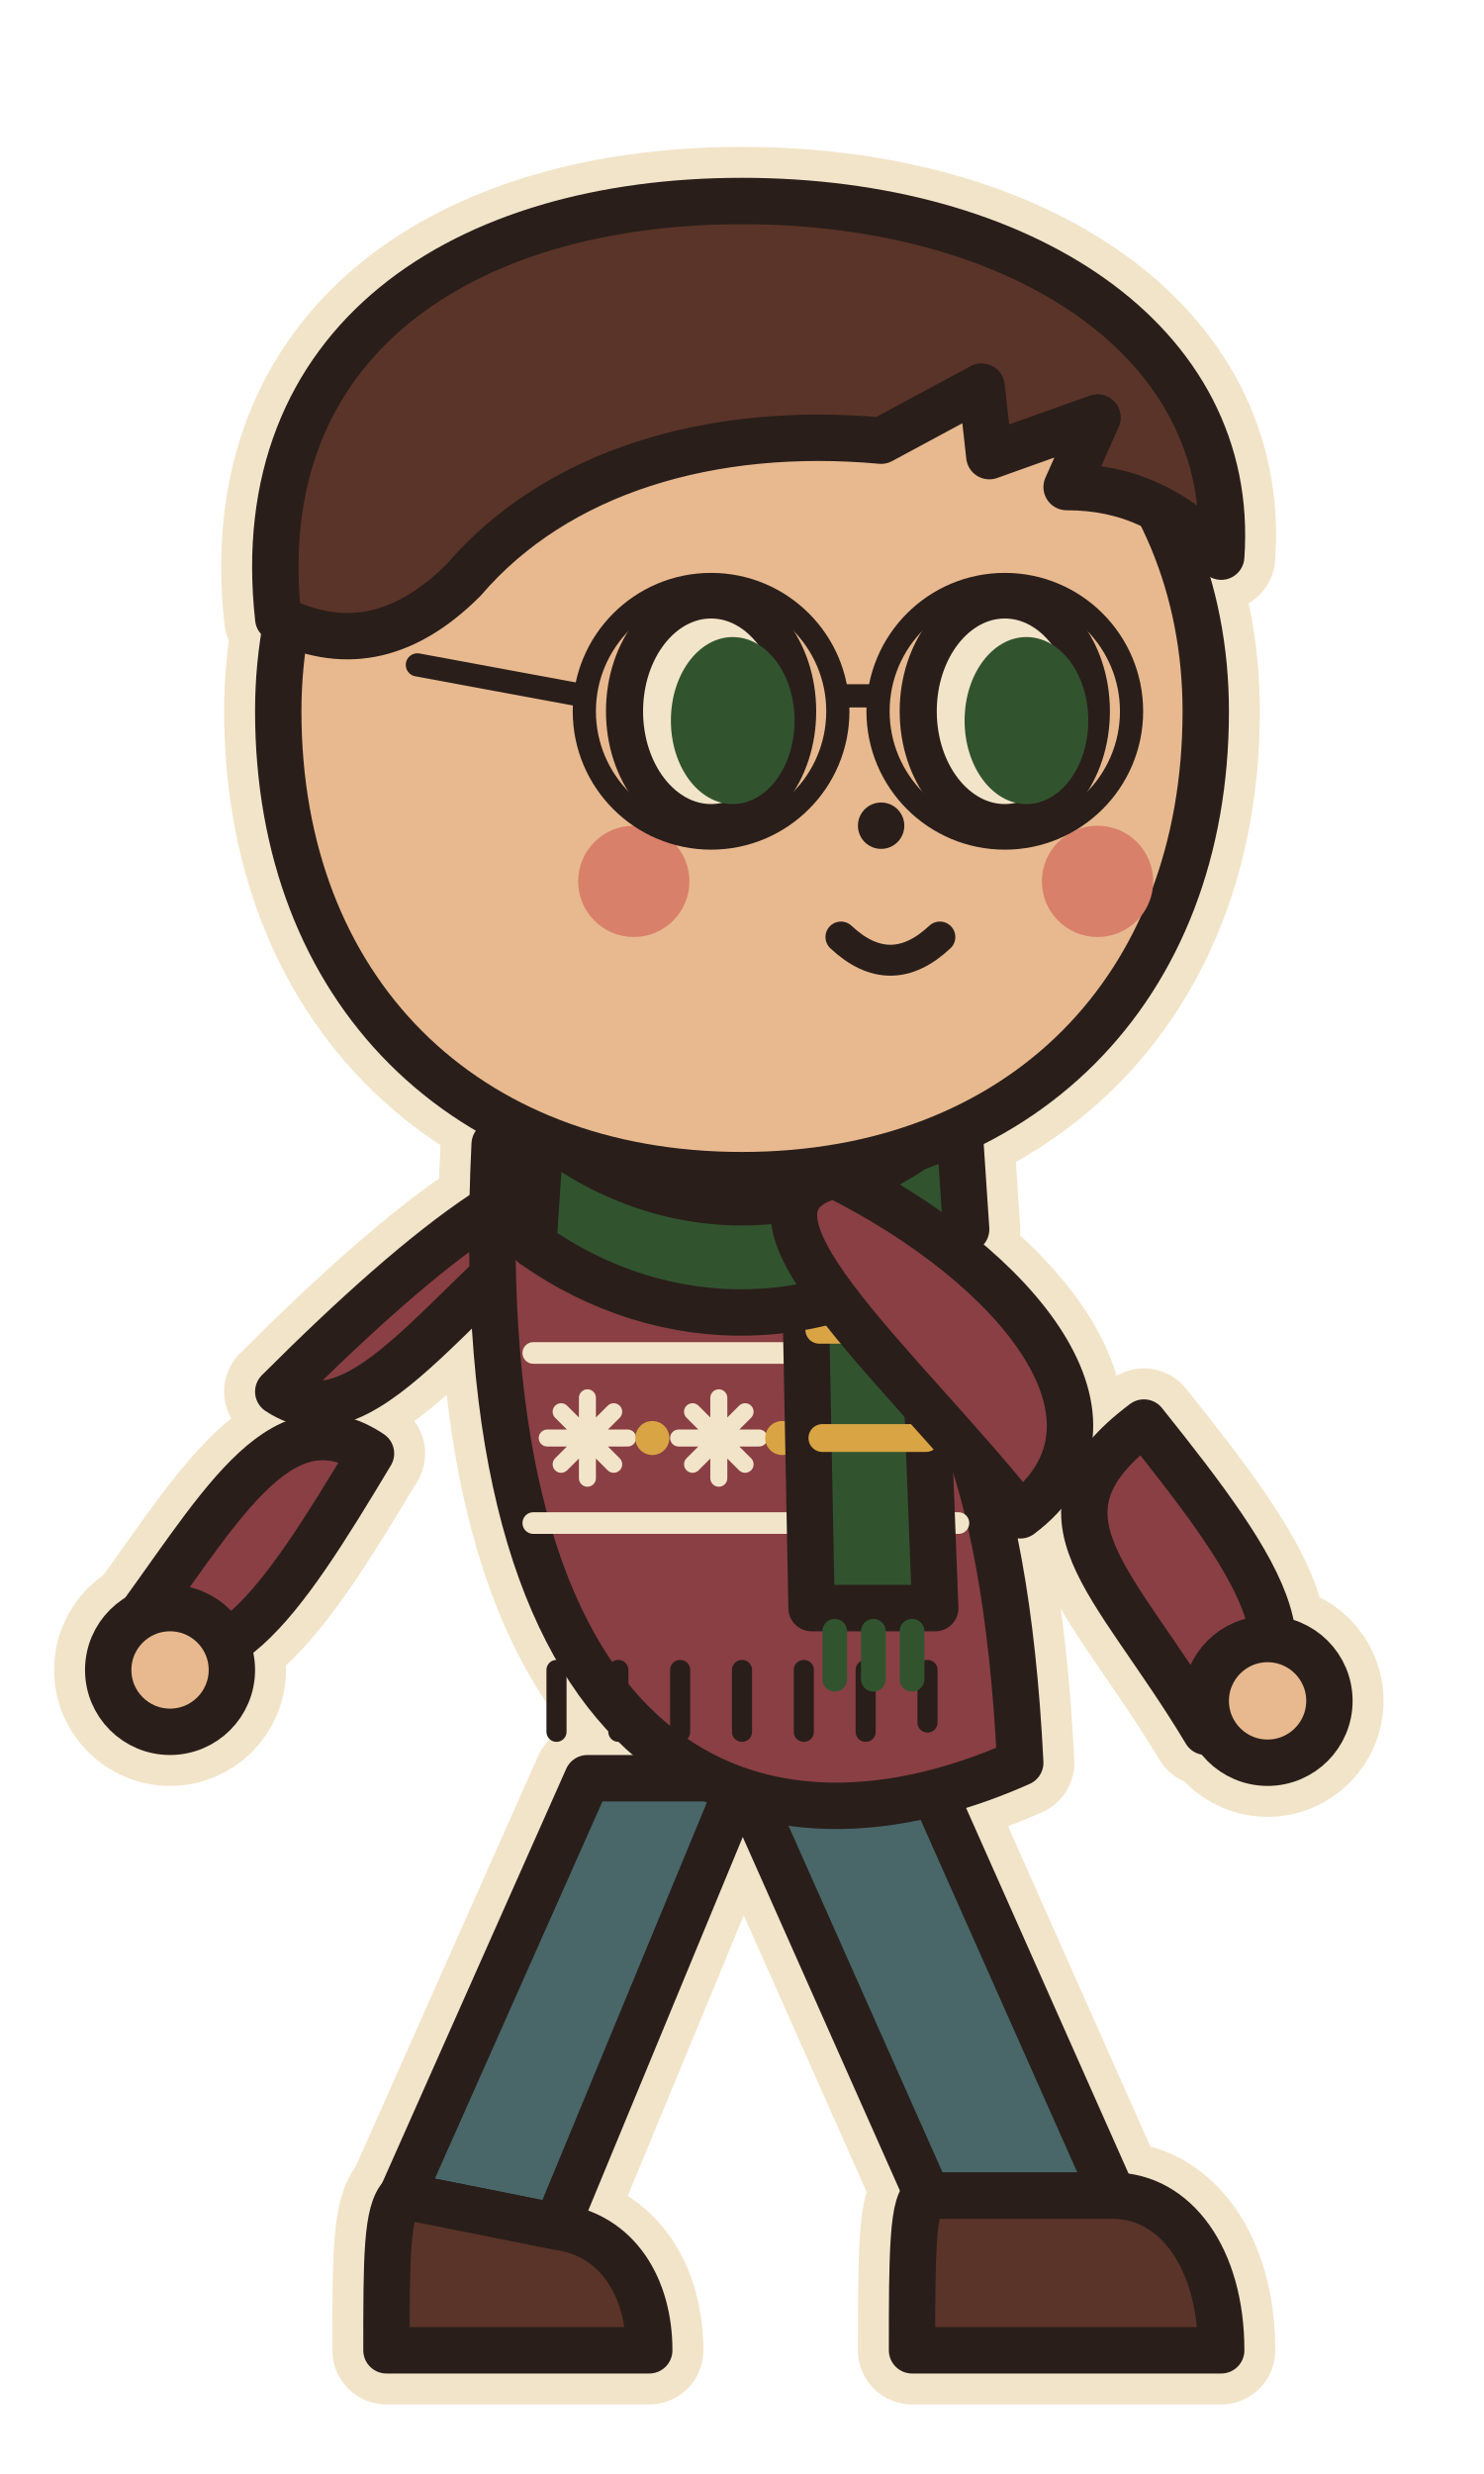
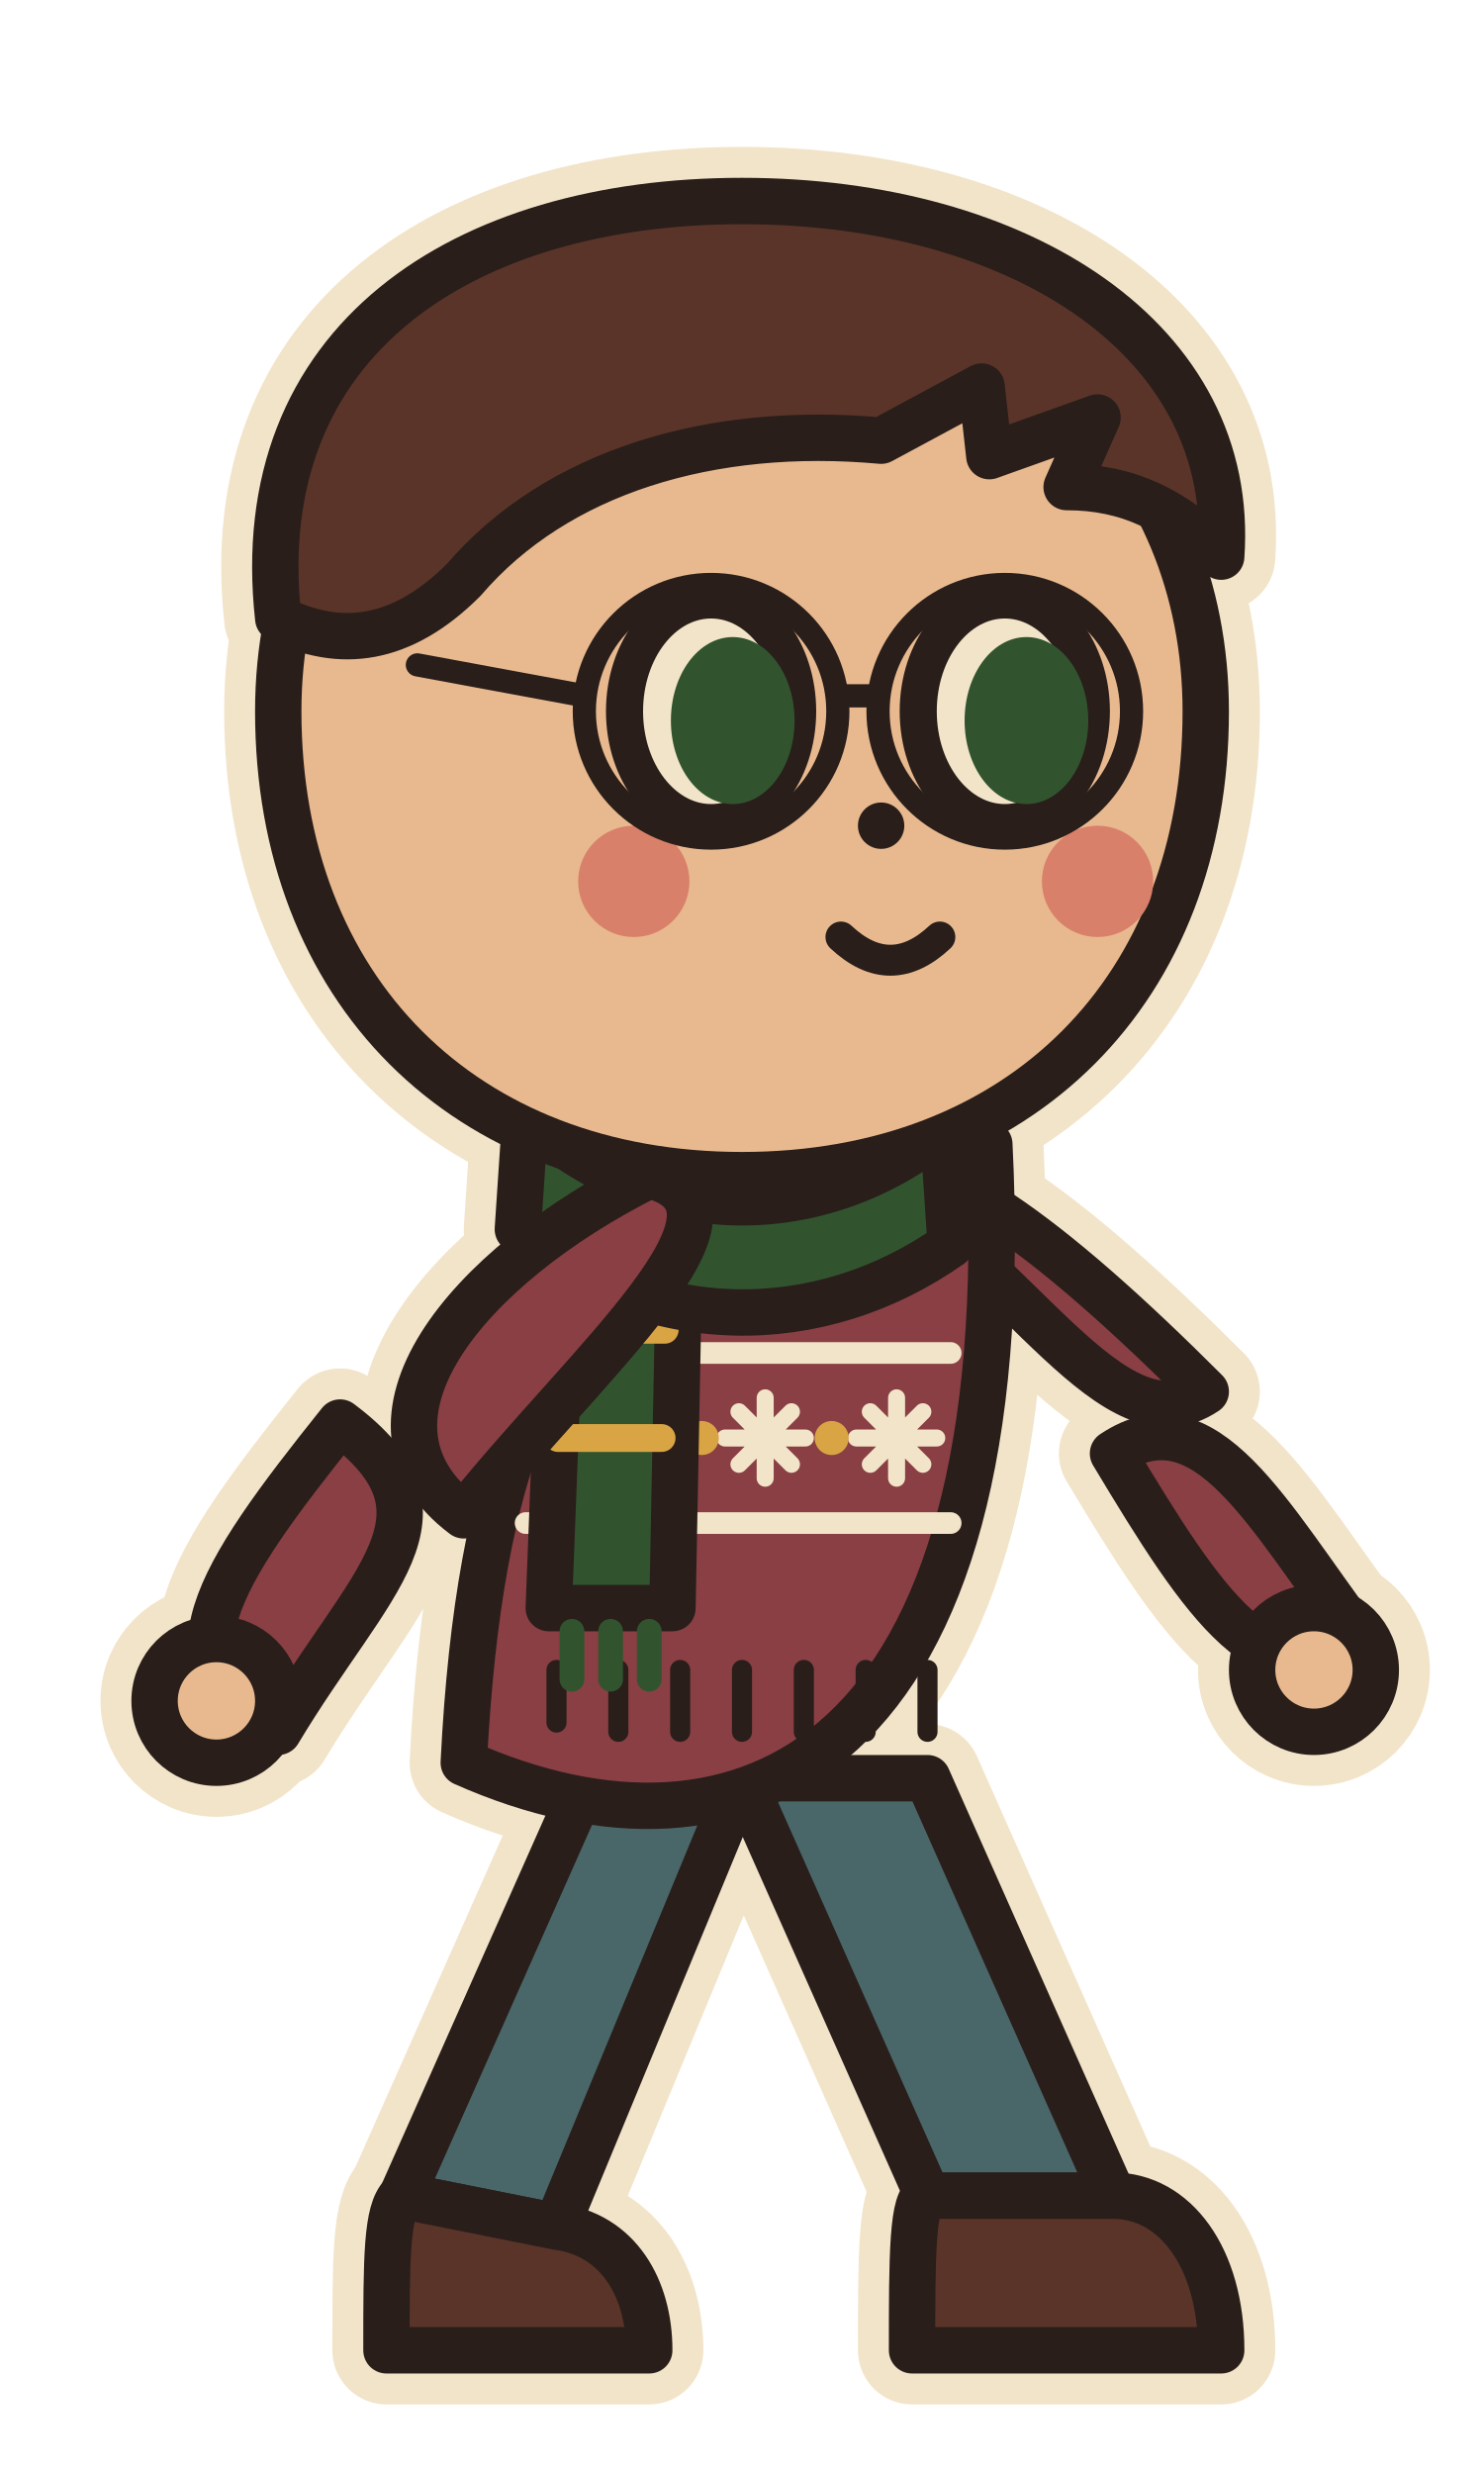
<svg xmlns="http://www.w3.org/2000/svg" viewBox="0 0 96 160" width="96" height="160">
  <g fill="#f2e4c9" stroke="#f2e4c9" stroke-width="7" stroke-linejoin="round" stroke-linecap="round">
-     <path d="M 40,76 C 30,82 24,94 18,90 C 28,80 36,74 40,76 Z" fill="#f2e4c9" />
-     <path d="M 24,94 C 18,104 14,110 8,106 C 14,98 18,90 24,94 Z" fill="#f2e4c9" />
-     <circle cx="11" cy="108" r="4" fill="#f2e4c9" />
+     <path d="M 40,76 C 30,82 24,94 18,90 C 28,80 36,74 40,76 Z" fill="#f2e4c9" transform="translate(96 0) scale(-1 1)" />
+     <path d="M 24,94 C 18,104 14,110 8,106 C 14,98 18,90 24,94 Z" fill="#f2e4c9" transform="translate(96 0) scale(-1 1)" />
+     <circle cx="11" cy="108" r="4" fill="#f2e4c9" transform="translate(96 0) scale(-1 1)" />
    <path d="M 38,115 L 26,142 L 36,144 L 48,115 Z" fill="#f2e4c9" />
    <path d="M 26,142 L 36,144 C 40,144.5 42,148 42,152 L 25,152 C 25,146 25,143 26,142 Z" fill="#f2e4c9" />
    <path d="M 48,115 L 60,142 L 72,142 L 60,115 Z" fill="#f2e4c9" />
    <path d="M 60,142 L 72,142 C 76,142 79,146 79,152 L 59,152 C 59,146 59,142 60,142 Z" fill="#f2e4c9" />
-     <path d="M 32,74 C 48,82 64,74 66,114 C 48,122 30,114 32,74 Z" fill="#f2e4c9" />
-     <circle cx="42.2" cy="93" r="1.1" fill="#f2e4c9" />
-     <circle cx="50.6" cy="93" r="1.1" fill="#f2e4c9" />
-     <circle cx="61" cy="93" r="1.1" fill="#f2e4c9" />
-     <path d="M 52,78 L 59.5,78 L 60.5,104 L 52.5,104 Z" fill="#f2e4c9" />
-     <path d="M 35,73 C 43,79.5 54,79.5 62,72 L 62.5,79.5 C 54,86.5 43,86.5 34.5,80.5 Z" fill="#f2e4c9" />
-     <path d="M 54,76 C 66,82 74,92 66,98 C 58,88 46,78 54,76 Z" fill="#f2e4c9" />
-     <path d="M 74,92 C 82,102 86,108 78,112 C 72,102 66,98 74,92 Z" fill="#f2e4c9" />
-     <circle cx="82" cy="110" r="4" fill="#f2e4c9" />
+     <path d="M 32,74 C 48,82 64,74 66,114 C 48,122 30,114 32,74 Z" fill="#f2e4c9" transform="translate(96 0) scale(-1 1)" />
+     <circle cx="42.2" cy="93" r="1.1" fill="#f2e4c9" transform="translate(96 0) scale(-1 1)" />
+     <circle cx="50.6" cy="93" r="1.1" fill="#f2e4c9" transform="translate(96 0) scale(-1 1)" />
+     <circle cx="61" cy="93" r="1.1" fill="#f2e4c9" transform="translate(96 0) scale(-1 1)" />
+     <path d="M 52,78 L 59.5,78 L 60.5,104 L 52.5,104 Z" fill="#f2e4c9" transform="translate(96 0) scale(-1 1)" />
+     <path d="M 35,73 C 43,79.5 54,79.5 62,72 L 62.5,79.5 C 54,86.5 43,86.5 34.5,80.5 Z" fill="#f2e4c9" transform="translate(96 0) scale(-1 1)" />
+     <path d="M 54,76 C 66,82 74,92 66,98 C 58,88 46,78 54,76 Z" fill="#f2e4c9" transform="translate(96 0) scale(-1 1)" />
+     <path d="M 74,92 C 82,102 86,108 78,112 C 72,102 66,98 74,92 Z" fill="#f2e4c9" transform="translate(96 0) scale(-1 1)" />
+     <circle cx="82" cy="110" r="4" fill="#f2e4c9" transform="translate(96 0) scale(-1 1)" />
    <path d="M 48,18 C 66,18 78,30 78,46 C 78,64 66,76 48,76 C 30,76 18,64 18,46 C 18,30 30,18 48,18 Z" fill="#f2e4c9" />
    <path d="M 18,40 C 16,22 30,13 48,13 C 66,13 80,22 79,36 C 76,33 73,31.5 69,31.5 L 71,27 L 64,29.5 L 63.5,25 L 57,28.5 C 46,27.5 36,30.5 30,37.5 C 26,41.5 22,42 18,40 Z" fill="#f2e4c9" />
  </g>
  <g stroke="#291e1a" stroke-width="3" stroke-linejoin="round" stroke-linecap="round">
-     <path d="M 40,76 C 30,82 24,94 18,90 C 28,80 36,74 40,76 Z" fill="#893f43" />
-     <path d="M 24,94 C 18,104 14,110 8,106 C 14,98 18,90 24,94 Z" fill="#893f43" />
-     <circle cx="11" cy="108" r="4" fill="#e8b98f" />
+     <path d="M 40,76 C 30,82 24,94 18,90 C 28,80 36,74 40,76 Z" fill="#893f43" transform="translate(96 0) scale(-1 1)" />
+     <path d="M 24,94 C 18,104 14,110 8,106 C 14,98 18,90 24,94 Z" fill="#893f43" transform="translate(96 0) scale(-1 1)" />
+     <circle cx="11" cy="108" r="4" fill="#e8b98f" transform="translate(96 0) scale(-1 1)" />
    <path d="M 38,115 L 26,142 L 36,144 L 48,115 Z" fill="#496669" />
    <path d="M 26,142 L 36,144 C 40,144.5 42,148 42,152 L 25,152 C 25,146 25,143 26,142 Z" fill="#5a3428" />
    <path d="M 48,115 L 60,142 L 72,142 L 60,115 Z" fill="#496669" />
    <path d="M 60,142 L 72,142 C 76,142 79,146 79,152 L 59,152 C 59,146 59,142 60,142 Z" fill="#5a3428" />
-     <path d="M 32,74 C 48,82 64,74 66,114 C 48,122 30,114 32,74 Z" fill="#893f43" />
-     <path d="M 34.5,87.5 L 61.5,87.5" fill="none" stroke="#f2e4c9" stroke-width="1.4" />
-     <path d="M 34.5,98.5 L 62,98.5" fill="none" stroke="#f2e4c9" stroke-width="1.4" />
-     <path d="M 38,90.4 L 38,95.6 M 35.4,93 L 40.6,93 M 36.3,91.3 L 39.7,94.7 M 36.3,94.7 L 39.7,91.3" fill="none" stroke="#f2e4c9" stroke-width="1.1" />
-     <path d="M 46.5,90.4 L 46.5,95.6 M 43.9,93 L 49.1,93 M 44.8,91.3 L 48.2,94.7 M 44.8,94.7 L 48.2,91.3" fill="none" stroke="#f2e4c9" stroke-width="1.1" />
-     <circle cx="42.2" cy="93" r="1.1" fill="#d9a443" stroke="none" />
-     <circle cx="50.6" cy="93" r="1.1" fill="#d9a443" stroke="none" />
-     <circle cx="61" cy="93" r="1.1" fill="#d9a443" stroke="none" />
-     <path d="M 36,108 L 36,112" fill="none" stroke-width="1.3" />
-     <path d="M 40,108 L 40,112" fill="none" stroke-width="1.3" />
-     <path d="M 44,108 L 44,112" fill="none" stroke-width="1.3" />
-     <path d="M 48,108 L 48,112" fill="none" stroke-width="1.3" />
-     <path d="M 52,108 L 52,112" fill="none" stroke-width="1.3" />
-     <path d="M 56,108 L 56,112" fill="none" stroke-width="1.3" />
-     <path d="M 60,108 L 60,111.4" fill="none" stroke-width="1.3" />
-     <path d="M 52,78 L 59.5,78 L 60.5,104 L 52.5,104 Z" fill="#31542f" />
-     <path d="M 53,86 L 59.6,86 M 53.2,93 L 59.9,93" fill="none" stroke="#d9a443" stroke-width="1.8" />
-     <path d="M 54,105.5 L 54,108.6 M 56.5,105.5 L 56.5,108.6 M 59,105.5 L 59,108.6" fill="none" stroke="#31542f" stroke-width="1.6" />
-     <path d="M 35,73 C 43,79.5 54,79.5 62,72 L 62.5,79.5 C 54,86.5 43,86.5 34.5,80.5 Z" fill="#31542f" />
-     <path d="M 54,76 C 66,82 74,92 66,98 C 58,88 46,78 54,76 Z" fill="#893f43" />
-     <path d="M 74,92 C 82,102 86,108 78,112 C 72,102 66,98 74,92 Z" fill="#893f43" />
-     <circle cx="82" cy="110" r="4" fill="#e8b98f" />
+     <path d="M 32,74 C 48,82 64,74 66,114 C 48,122 30,114 32,74 Z" fill="#893f43" transform="translate(96 0) scale(-1 1)" />
+     <path d="M 34.5,87.5 L 61.5,87.5" fill="none" stroke="#f2e4c9" stroke-width="1.4" transform="translate(96 0) scale(-1 1)" />
+     <path d="M 34.5,98.5 L 62,98.5" fill="none" stroke="#f2e4c9" stroke-width="1.4" transform="translate(96 0) scale(-1 1)" />
+     <path d="M 38,90.4 L 38,95.6 M 35.4,93 L 40.6,93 M 36.3,91.3 L 39.7,94.7 M 36.3,94.7 L 39.7,91.3" fill="none" stroke="#f2e4c9" stroke-width="1.1" transform="translate(96 0) scale(-1 1)" />
+     <path d="M 46.5,90.4 L 46.5,95.6 M 43.9,93 L 49.1,93 M 44.8,91.3 L 48.2,94.7 M 44.8,94.7 L 48.2,91.3" fill="none" stroke="#f2e4c9" stroke-width="1.1" transform="translate(96 0) scale(-1 1)" />
+     <circle cx="42.2" cy="93" r="1.1" fill="#d9a443" stroke="none" transform="translate(96 0) scale(-1 1)" />
+     <circle cx="50.6" cy="93" r="1.1" fill="#d9a443" stroke="none" transform="translate(96 0) scale(-1 1)" />
+     <circle cx="61" cy="93" r="1.1" fill="#d9a443" stroke="none" transform="translate(96 0) scale(-1 1)" />
+     <path d="M 36,108 L 36,112" fill="none" stroke-width="1.3" transform="translate(96 0) scale(-1 1)" />
+     <path d="M 40,108 L 40,112" fill="none" stroke-width="1.3" transform="translate(96 0) scale(-1 1)" />
+     <path d="M 44,108 L 44,112" fill="none" stroke-width="1.3" transform="translate(96 0) scale(-1 1)" />
+     <path d="M 48,108 L 48,112" fill="none" stroke-width="1.3" transform="translate(96 0) scale(-1 1)" />
+     <path d="M 52,108 L 52,112" fill="none" stroke-width="1.3" transform="translate(96 0) scale(-1 1)" />
+     <path d="M 56,108 L 56,112" fill="none" stroke-width="1.3" transform="translate(96 0) scale(-1 1)" />
+     <path d="M 60,108 L 60,111.4" fill="none" stroke-width="1.3" transform="translate(96 0) scale(-1 1)" />
+     <path d="M 52,78 L 59.5,78 L 60.5,104 L 52.5,104 Z" fill="#31542f" transform="translate(96 0) scale(-1 1)" />
+     <path d="M 53,86 L 59.6,86 M 53.2,93 L 59.9,93" fill="none" stroke="#d9a443" stroke-width="1.8" transform="translate(96 0) scale(-1 1)" />
+     <path d="M 54,105.5 L 54,108.6 M 56.5,105.5 L 56.5,108.6 M 59,105.5 L 59,108.6" fill="none" stroke="#31542f" stroke-width="1.6" transform="translate(96 0) scale(-1 1)" />
+     <path d="M 35,73 C 43,79.5 54,79.5 62,72 L 62.5,79.5 C 54,86.5 43,86.5 34.5,80.5 Z" fill="#31542f" transform="translate(96 0) scale(-1 1)" />
+     <path d="M 54,76 C 66,82 74,92 66,98 C 58,88 46,78 54,76 Z" fill="#893f43" transform="translate(96 0) scale(-1 1)" />
+     <path d="M 74,92 C 82,102 86,108 78,112 C 72,102 66,98 74,92 Z" fill="#893f43" transform="translate(96 0) scale(-1 1)" />
+     <circle cx="82" cy="110" r="4" fill="#e8b98f" transform="translate(96 0) scale(-1 1)" />
    <path d="M 48,18 C 66,18 78,30 78,46 C 78,64 66,76 48,76 C 30,76 18,64 18,46 C 18,30 30,18 48,18 Z" fill="#e8b98f" />
    <circle cx="41" cy="57" r="3.6" fill="#d9806a" stroke="none" />
    <circle cx="71" cy="57" r="3.6" fill="#d9806a" stroke="none" />
    <ellipse cx="46" cy="46" rx="5.6" ry="7.2" fill="#f2e4c9" stroke-width="2.4" />
    <ellipse cx="47.4" cy="46.6" rx="4" ry="5.4" fill="#31542f" stroke="none" />
    <ellipse cx="65" cy="46" rx="5.6" ry="7.2" fill="#f2e4c9" stroke-width="2.4" />
    <ellipse cx="66.4" cy="46.6" rx="4" ry="5.4" fill="#31542f" stroke="none" />
    <circle cx="57" cy="53.4" r="1.5" fill="#291e1a" stroke="none" />
    <path d="M 54.4,60.6 Q 57.6,63.6 60.8,60.6" fill="none" stroke-width="2" />
    <circle cx="46" cy="46" r="8.2" fill="none" stroke-width="1.5" />
    <circle cx="65" cy="46" r="8.2" fill="none" stroke-width="1.5" />
    <path d="M 54.2,45 L 56.8,45" fill="none" stroke-width="1.5" />
    <path d="M 37.8,45 L 27,43" fill="none" stroke-width="1.5" />
    <path d="M 18,40 C 16,22 30,13 48,13 C 66,13 80,22 79,36 C 76,33 73,31.5 69,31.5 L 71,27 L 64,29.5 L 63.5,25 L 57,28.5 C 46,27.5 36,30.5 30,37.5 C 26,41.5 22,42 18,40 Z" fill="#5a3428" />
  </g>
</svg>
